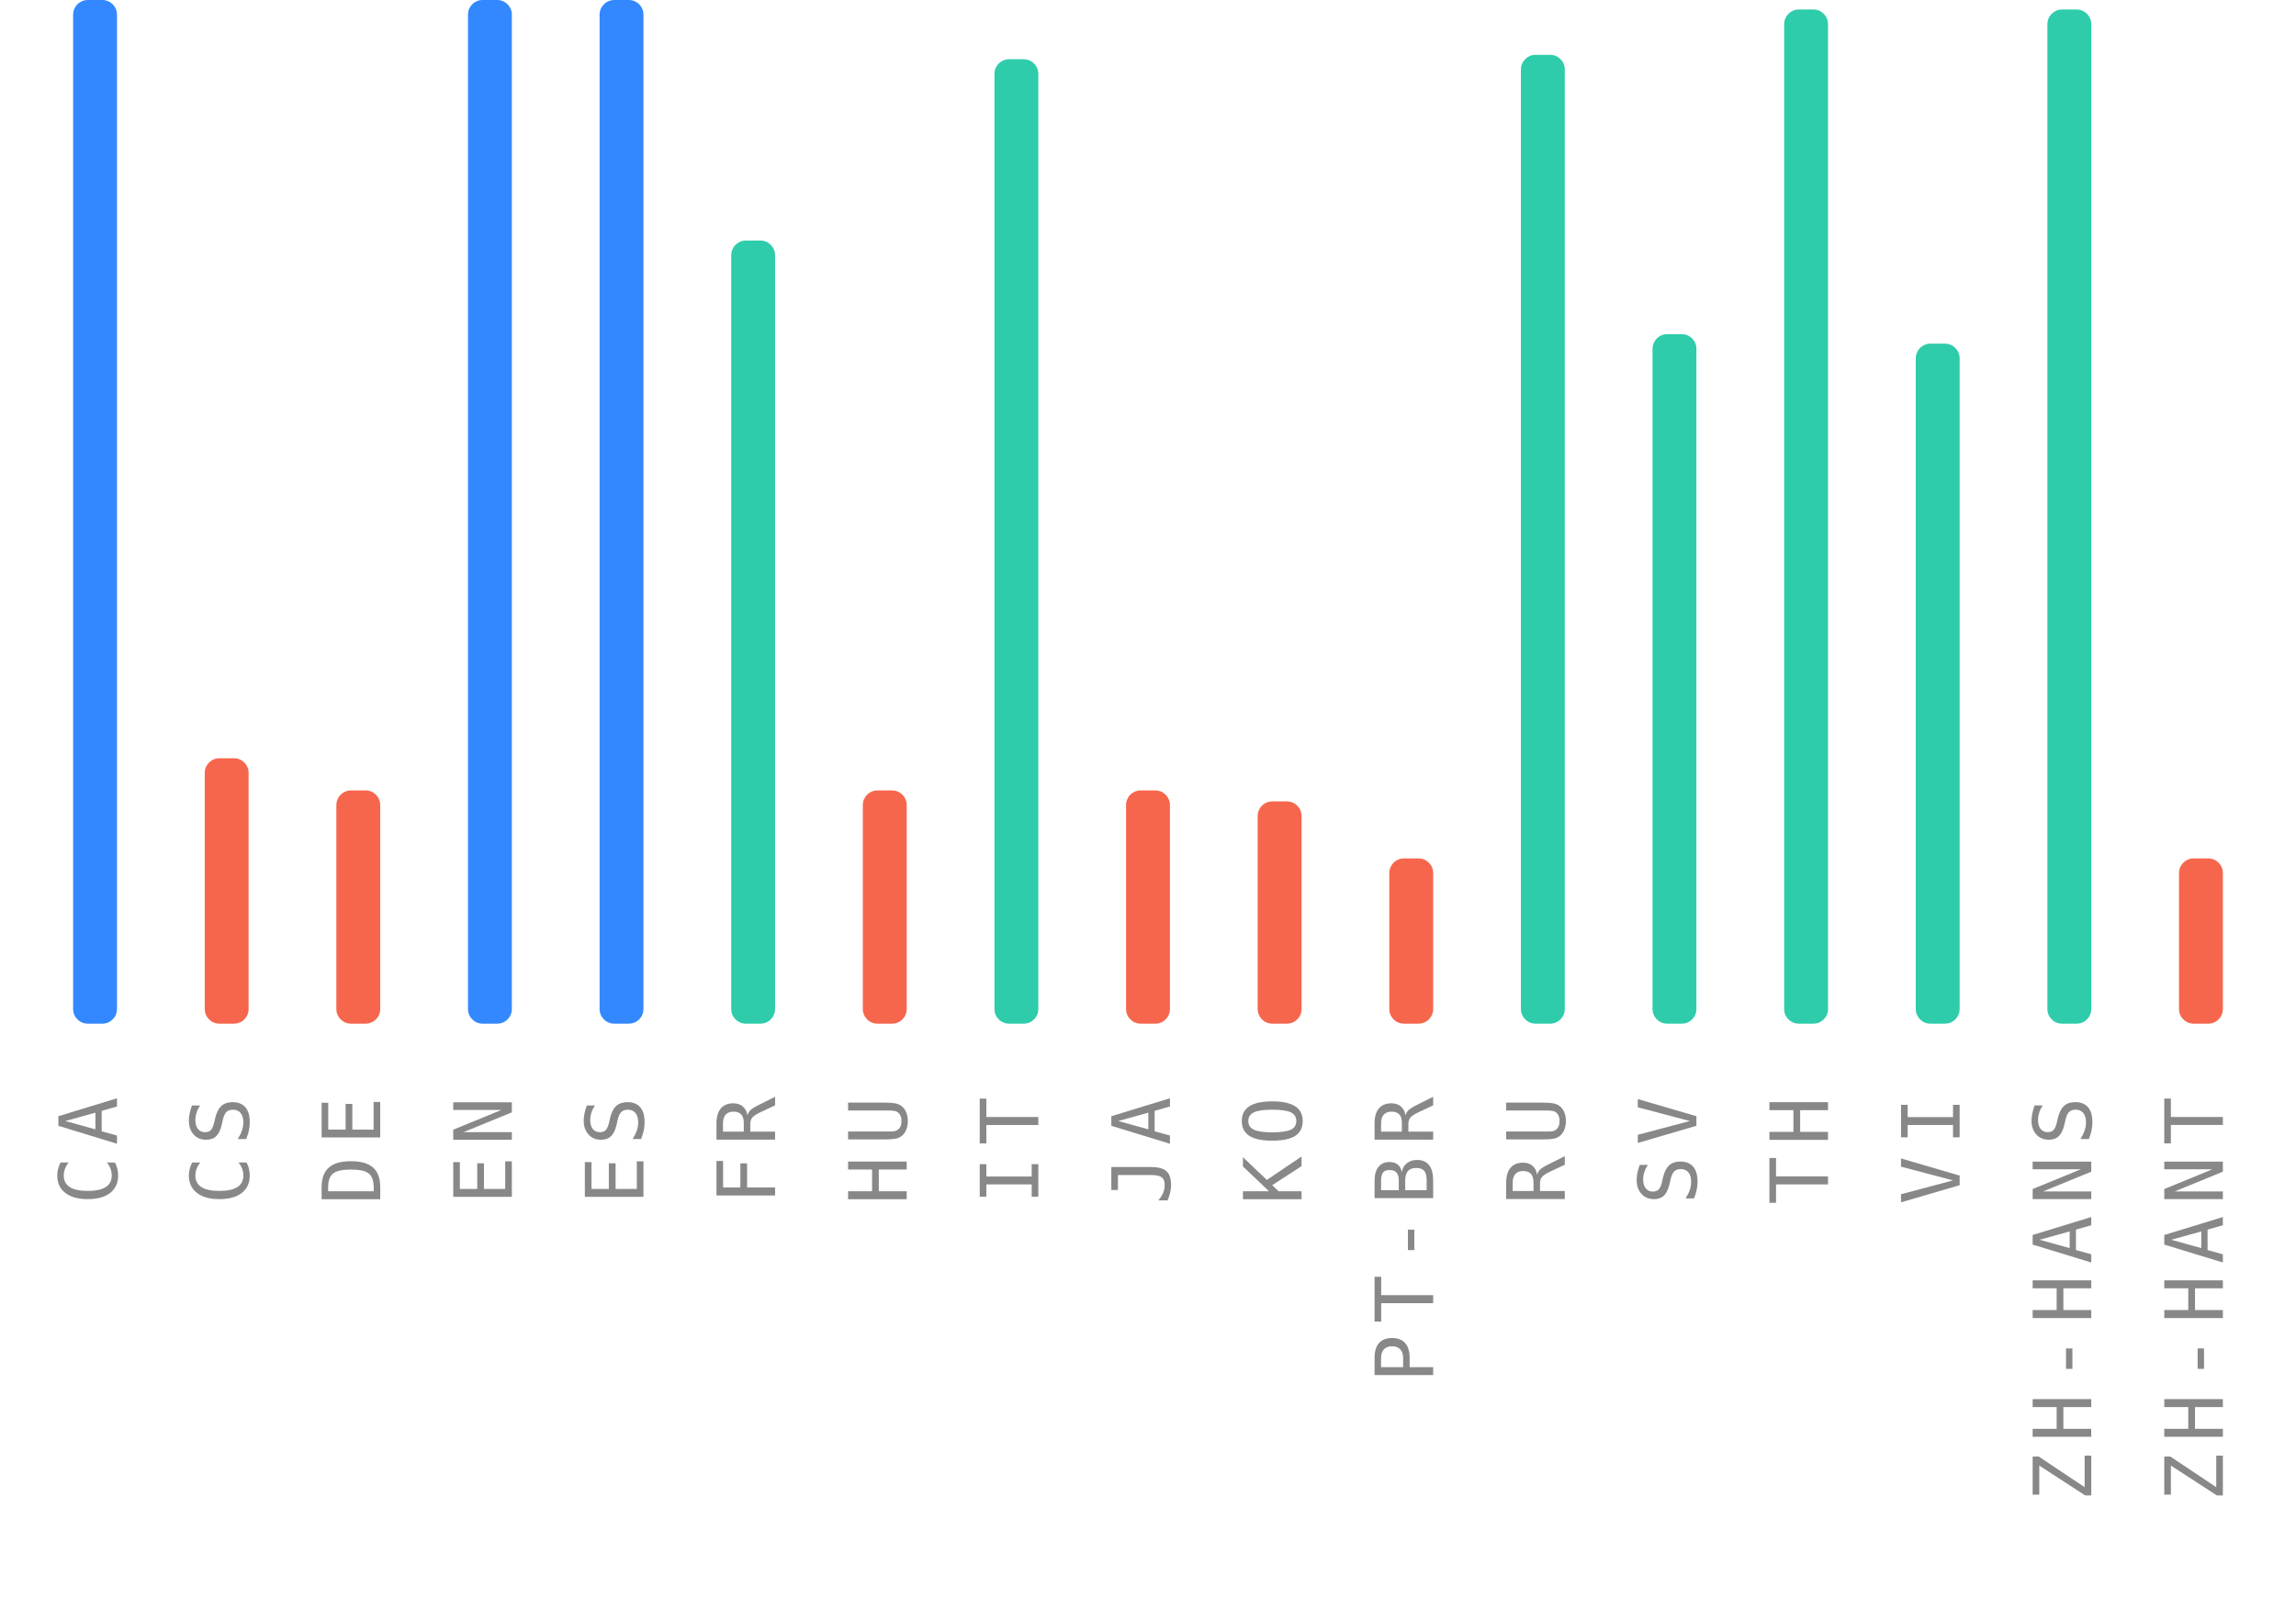
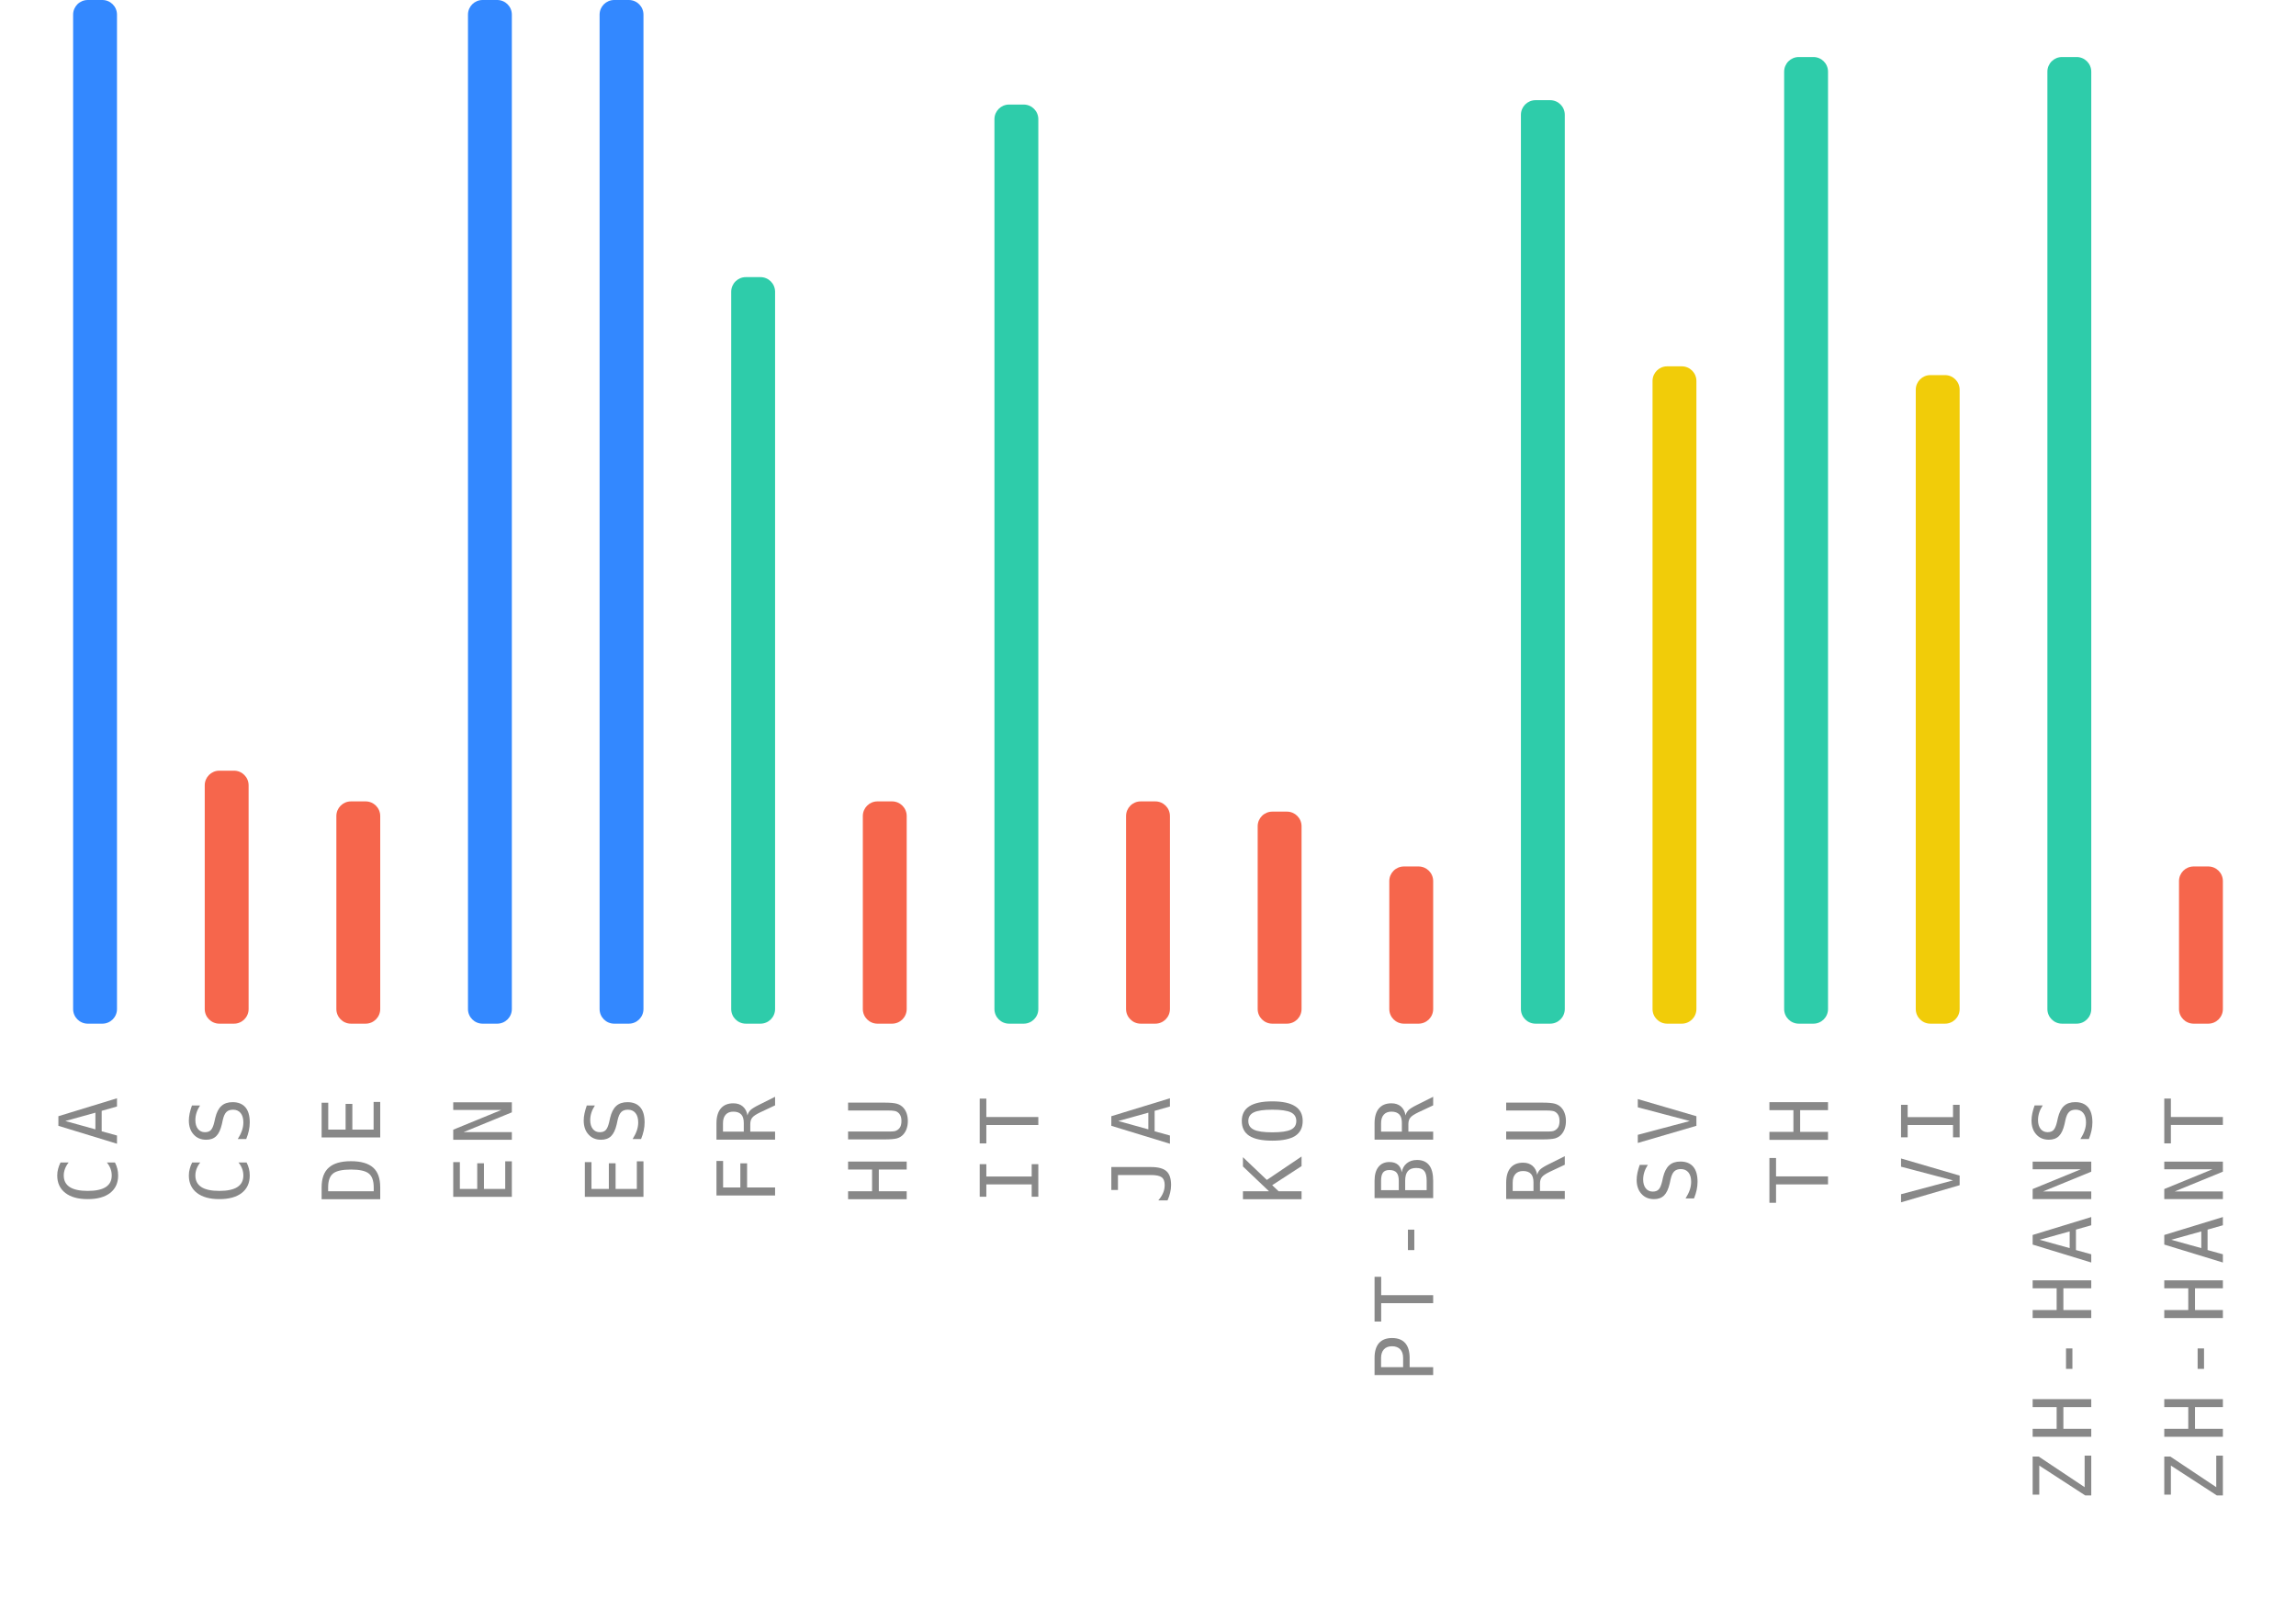
<svg xmlns="http://www.w3.org/2000/svg" width="314" height="220">
  <g>
    <text style="font-size: 11px; font-family: monospace; letter-spacing: 1.5px; fill: #888; text-anchor: end;" x="-150" y="16" transform="rotate(-90)">CA</text>
    <rect style="fill: #3388ff;" height="140" width="6" rx="2" y="0" x="10" />
    <text style="font-size: 11px; font-family: monospace; letter-spacing: 1.5px; fill: #888; text-anchor: end;" x="-150" y="34" transform="rotate(-90)">CS</text>
-     <rect style="fill: #f6664c;" height="36.3" width="6" rx="2" y="103.7" x="28" />
+     <rect style="fill: #f6664c;" height="34.6" width="6" rx="2" y="105.4" x="28" />
    <text style="font-size: 11px; font-family: monospace; letter-spacing: 1.5px; fill: #888; text-anchor: end;" x="-150" y="52" transform="rotate(-90)">DE</text>
-     <rect style="fill: #f6664c;" height="31.9" width="6" rx="2" y="108.1" x="46" />
+     <rect style="fill: #f6664c;" height="30.4" width="6" rx="2" y="109.6" x="46" />
    <text style="font-size: 11px; font-family: monospace; letter-spacing: 1.5px; fill: #888; text-anchor: end;" x="-150" y="70" transform="rotate(-90)">EN</text>
    <rect style="fill: #3388ff;" height="140" width="6" rx="2" y="0" x="64" />
    <text style="font-size: 11px; font-family: monospace; letter-spacing: 1.5px; fill: #888; text-anchor: end;" x="-150" y="88" transform="rotate(-90)">ES</text>
    <rect style="fill: #3388ff;" height="140" width="6" rx="2" y="0" x="82" />
    <text style="font-size: 11px; font-family: monospace; letter-spacing: 1.5px; fill: #888; text-anchor: end;" x="-150" y="106" transform="rotate(-90)">FR</text>
-     <rect style="fill: #2eccaa;" height="107.1" width="6" rx="2" y="32.9" x="100" />
+     <rect style="fill: #2eccaa;" height="102.1" width="6" rx="2" y="37.9" x="100" />
    <text style="font-size: 11px; font-family: monospace; letter-spacing: 1.5px; fill: #888; text-anchor: end;" x="-150" y="124" transform="rotate(-90)">HU</text>
-     <rect style="fill: #f6664c;" height="31.9" width="6" rx="2" y="108.1" x="118" />
+     <rect style="fill: #f6664c;" height="30.4" width="6" rx="2" y="109.6" x="118" />
    <text style="font-size: 11px; font-family: monospace; letter-spacing: 1.5px; fill: #888; text-anchor: end;" x="-150" y="142" transform="rotate(-90)">IT</text>
-     <rect style="fill: #2eccaa;" height="131.9" width="6" rx="2" y="8.1" x="136" />
+     <rect style="fill: #2eccaa;" height="125.7" width="6" rx="2" y="14.3" x="136" />
    <text style="font-size: 11px; font-family: monospace; letter-spacing: 1.5px; fill: #888; text-anchor: end;" x="-150" y="160" transform="rotate(-90)">JA</text>
-     <rect style="fill: #f6664c;" height="31.9" width="6" rx="2" y="108.1" x="154" />
+     <rect style="fill: #f6664c;" height="30.4" width="6" rx="2" y="109.6" x="154" />
    <text style="font-size: 11px; font-family: monospace; letter-spacing: 1.5px; fill: #888; text-anchor: end;" x="-150" y="178" transform="rotate(-90)">KO</text>
-     <rect style="fill: #f6664c;" height="30.4" width="6" rx="2" y="109.6" x="172" />
+     <rect style="fill: #f6664c;" height="29" width="6" rx="2" y="111" x="172" />
    <text style="font-size: 11px; font-family: monospace; letter-spacing: 1.5px; fill: #888; text-anchor: end;" x="-150" y="196" transform="rotate(-90)">PT-BR</text>
-     <rect style="fill: #f6664c;" height="22.6" width="6" rx="2" y="117.4" x="190" />
+     <rect style="fill: #f6664c;" height="21.5" width="6" rx="2" y="118.5" x="190" />
    <text style="font-size: 11px; font-family: monospace; letter-spacing: 1.5px; fill: #888; text-anchor: end;" x="-150" y="214" transform="rotate(-90)">RU</text>
-     <rect style="fill: #2eccaa;" height="132.5" width="6" rx="2" y="7.5" x="208" />
+     <rect style="fill: #2eccaa;" height="126.3" width="6" rx="2" y="13.7" x="208" />
    <text style="font-size: 11px; font-family: monospace; letter-spacing: 1.5px; fill: #888; text-anchor: end;" x="-150" y="232" transform="rotate(-90)">SV</text>
-     <rect style="fill: #2eccaa;" height="94.3" width="6" rx="2" y="45.7" x="226" />
+     <rect style="fill: #f1cc09;" height="89.9" width="6" rx="2" y="50.1" x="226" />
    <text style="font-size: 11px; font-family: monospace; letter-spacing: 1.5px; fill: #888; text-anchor: end;" x="-150" y="250" transform="rotate(-90)">TH</text>
-     <rect style="fill: #2eccaa;" height="138.7" width="6" rx="2" y="1.3" x="244" />
+     <rect style="fill: #2eccaa;" height="132.2" width="6" rx="2" y="7.8" x="244" />
    <text style="font-size: 11px; font-family: monospace; letter-spacing: 1.5px; fill: #888; text-anchor: end;" x="-150" y="268" transform="rotate(-90)">VI</text>
-     <rect style="fill: #2eccaa;" height="93" width="6" rx="2" y="47" x="262" />
+     <rect style="fill: #f1cc09;" height="88.7" width="6" rx="2" y="51.3" x="262" />
    <text style="font-size: 11px; font-family: monospace; letter-spacing: 1.5px; fill: #888; text-anchor: end;" x="-150" y="286" transform="rotate(-90)">ZH-HANS</text>
-     <rect style="fill: #2eccaa;" height="138.7" width="6" rx="2" y="1.3" x="280" />
+     <rect style="fill: #2eccaa;" height="132.2" width="6" rx="2" y="7.8" x="280" />
    <text style="font-size: 11px; font-family: monospace; letter-spacing: 1.5px; fill: #888; text-anchor: end;" x="-150" y="304" transform="rotate(-90)">ZH-HANT</text>
-     <rect style="fill: #f6664c;" height="22.6" width="6" rx="2" y="117.4" x="298" />
+     <rect style="fill: #f6664c;" height="21.5" width="6" rx="2" y="118.5" x="298" />
  </g>
</svg>
